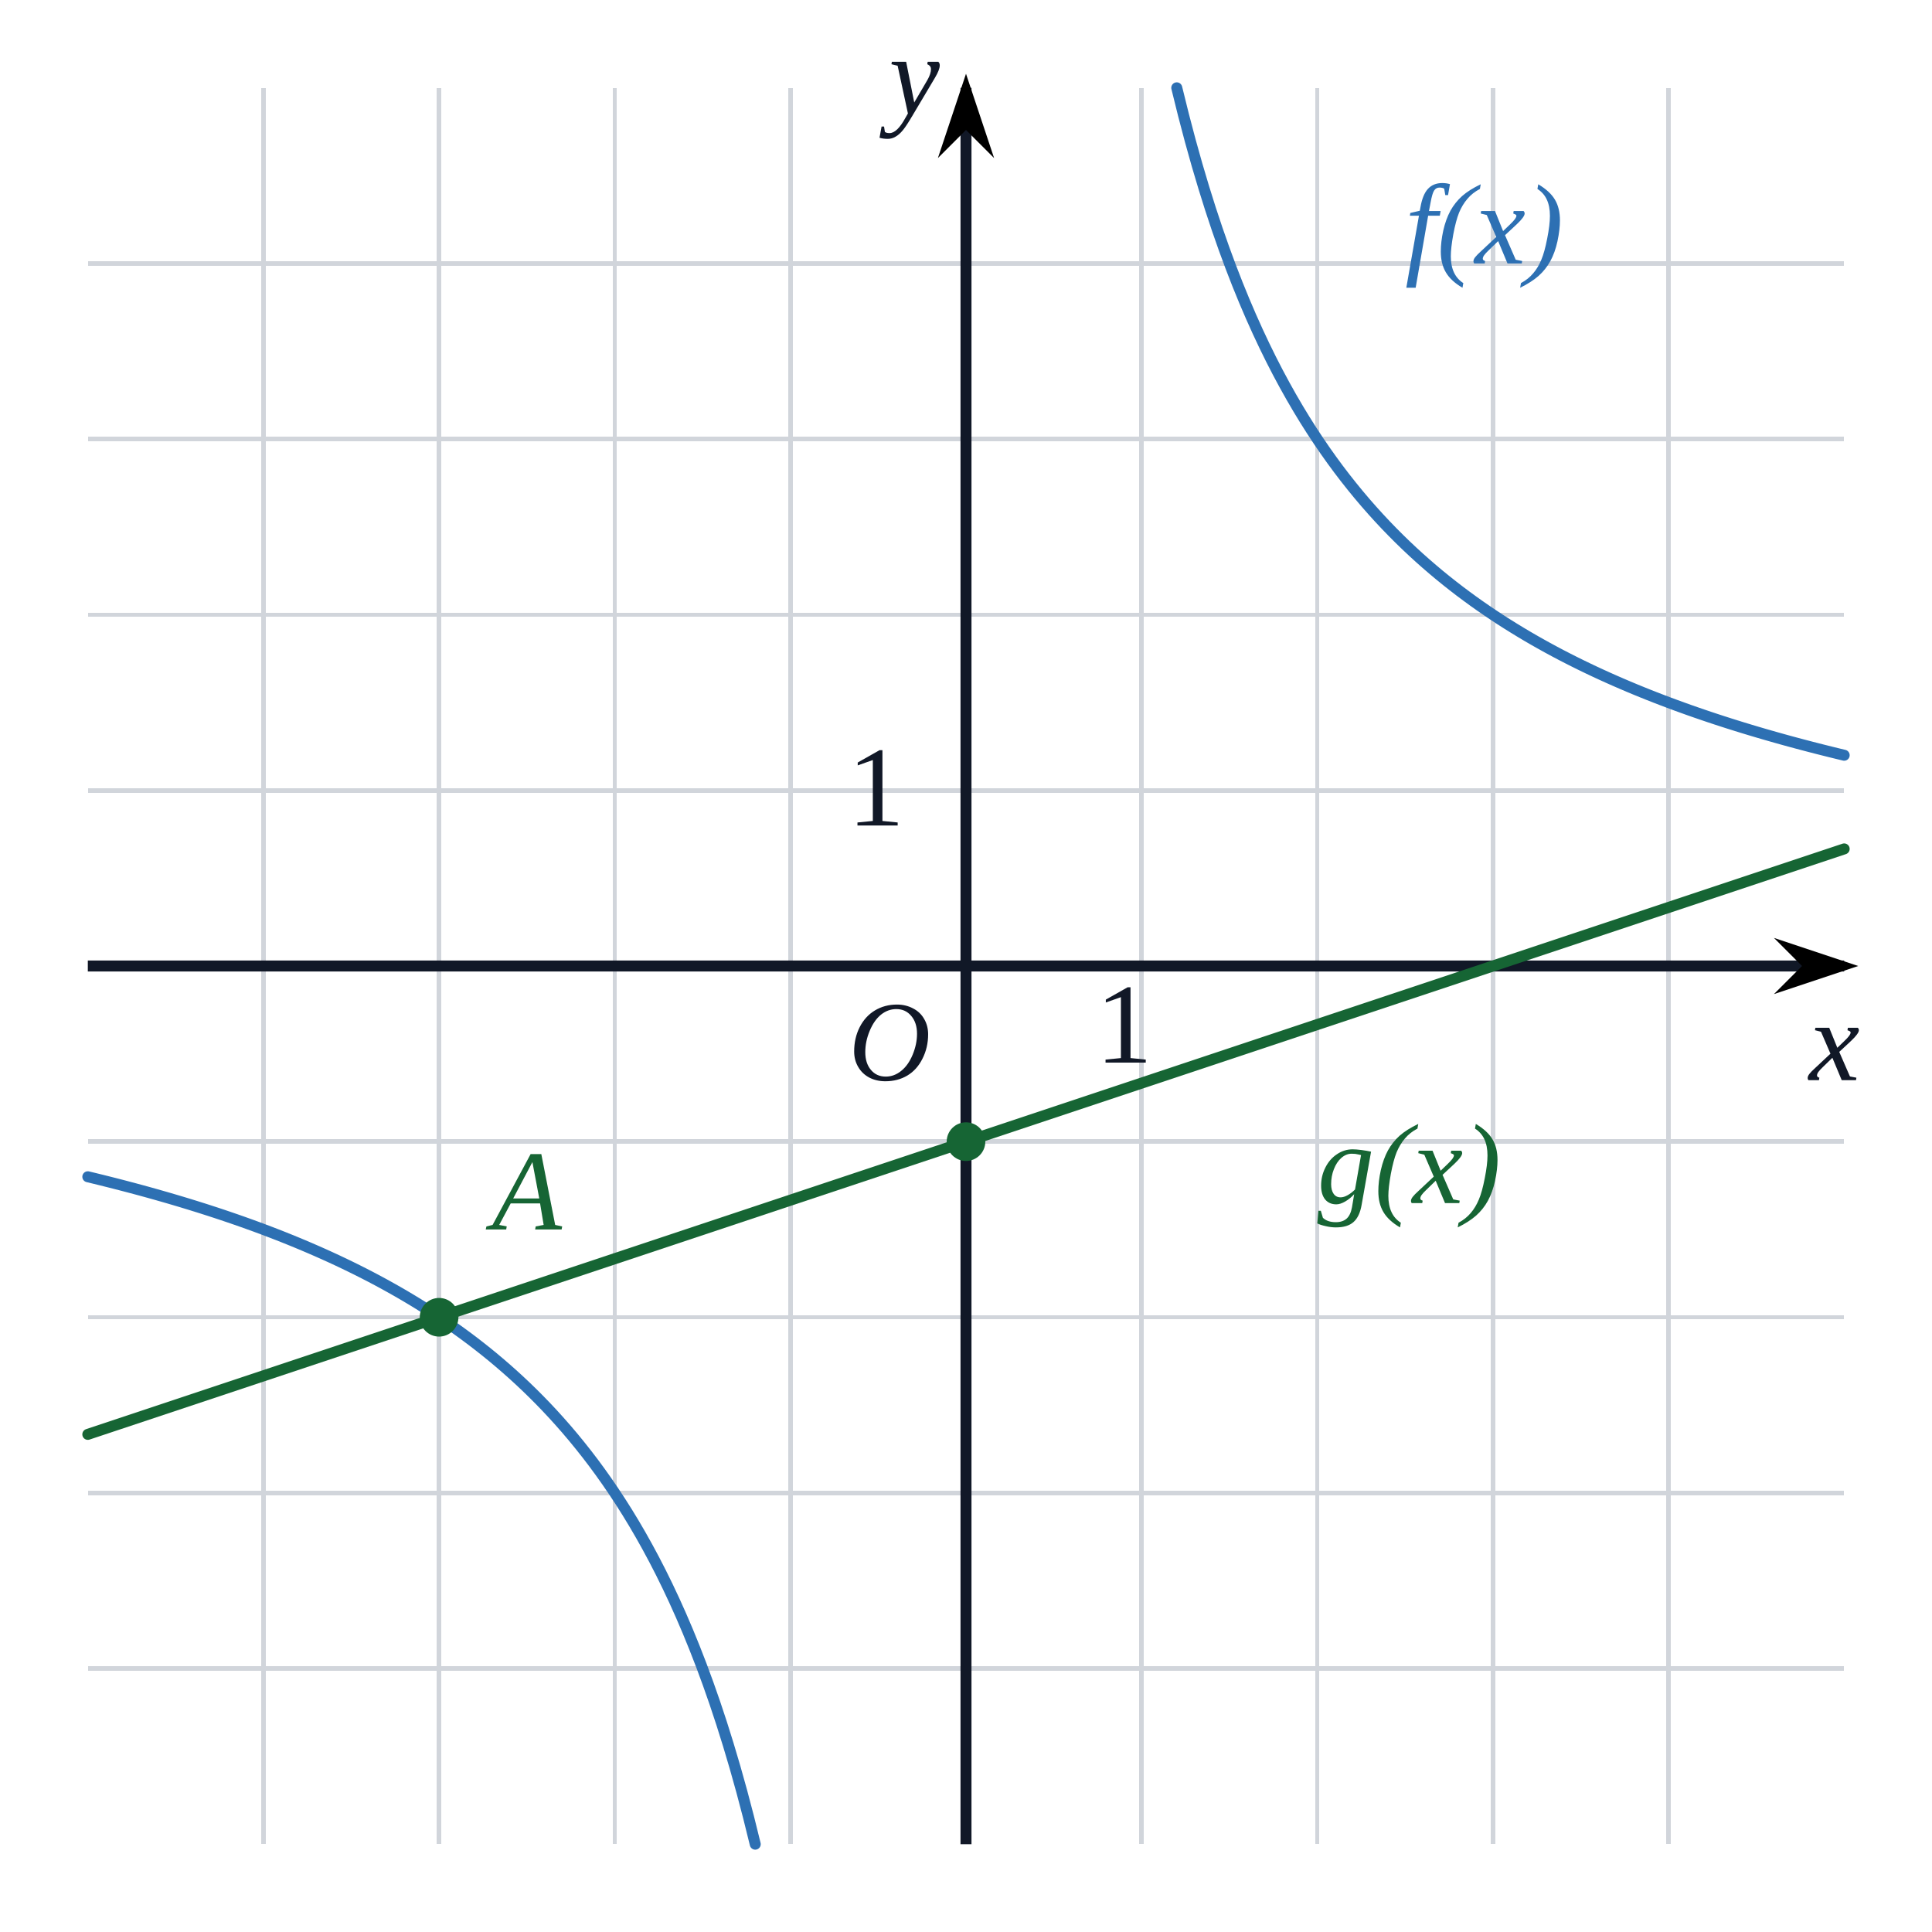
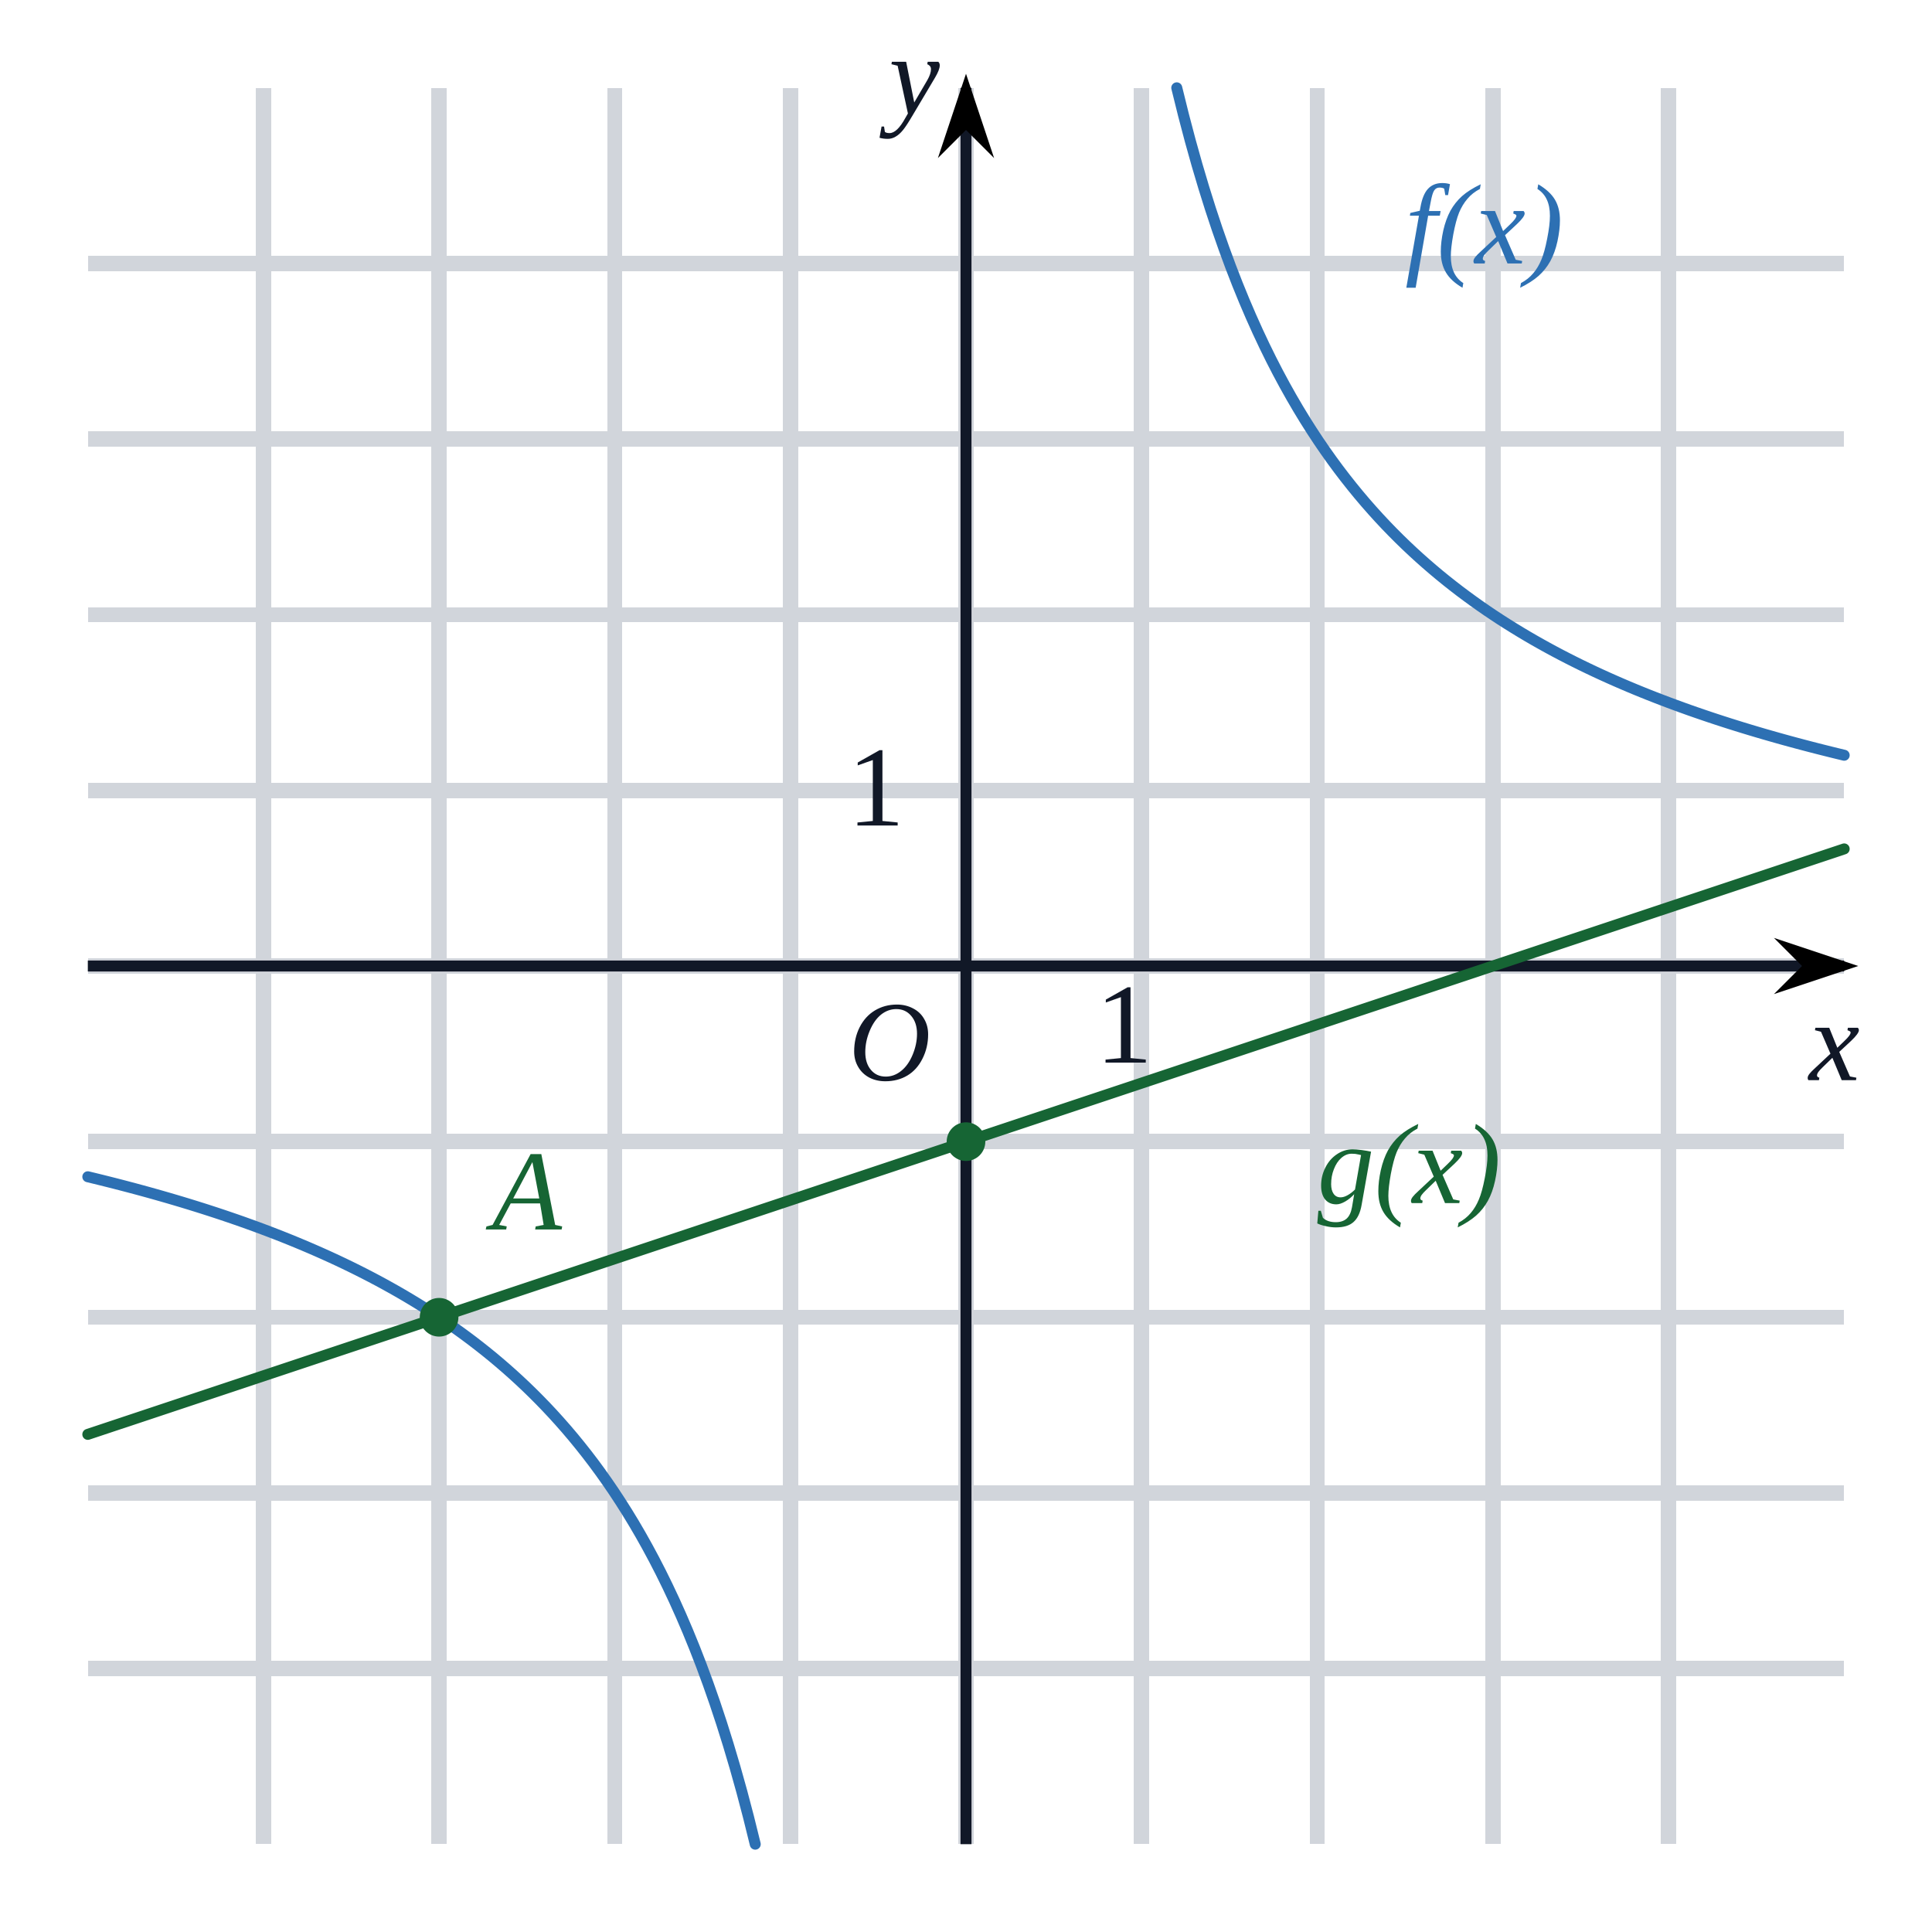
<svg xmlns="http://www.w3.org/2000/svg" width="220" height="220" viewBox="0 0 220 220">
  <rect x="0" y="0" width="220" height="220" fill="white" />
  <defs>
    <marker id="axis-arrow" viewBox="0 0 15 8" refX="13" refY="4" markerWidth="12" markerHeight="6.4" orient="auto" markerUnits="userSpaceOnUse">
      <path d="M 3 0 L 15 4 L 3 8 L 7 4 Z" fill="black" />
    </marker>
  </defs>
-   <g stroke="#d1d5db" stroke-width="0.5" shape-rendering="crispEdges">
+   <g stroke="#d1d5db" stroke-width="1.75" shape-rendering="crispEdges">
    <line x1="30" y1="10" x2="30" y2="210" />
    <line x1="50" y1="10" x2="50" y2="210" />
    <line x1="70" y1="10" x2="70" y2="210" />
    <line x1="90" y1="10" x2="90" y2="210" />
    <line x1="110" y1="10" x2="110" y2="210" />
    <line x1="130" y1="10" x2="130" y2="210" />
    <line x1="150" y1="10" x2="150" y2="210" />
    <line x1="170" y1="10" x2="170" y2="210" />
    <line x1="190" y1="10" x2="190" y2="210" />
    <line x1="10" y1="30" x2="210" y2="30" />
    <line x1="10" y1="50" x2="210" y2="50" />
    <line x1="10" y1="70" x2="210" y2="70" />
    <line x1="10" y1="90" x2="210" y2="90" />
    <line x1="10" y1="110" x2="210" y2="110" />
    <line x1="10" y1="130" x2="210" y2="130" />
    <line x1="10" y1="150" x2="210" y2="150" />
    <line x1="10" y1="170" x2="210" y2="170" />
    <line x1="10" y1="190" x2="210" y2="190" />
  </g>
  <g stroke="#111827" stroke-width="1.25">
    <line x1="10" y1="110" x2="210" y2="110" marker-end="url(#axis-arrow)" />
    <line x1="110" y1="210" x2="110" y2="10" marker-end="url(#axis-arrow)" />
  </g>
  <g font-family="sans-serif" font-size="11" fill="#111827">
    <text x="106" y="123" text-anchor="end" font-size="13" font-style="italic" font-family="Georgia, 'Times New Roman', serif">O</text>
    <text x="128" y="121" text-anchor="middle" font-size="13" font-family="'Times New Roman', serif" font-weight="300">1</text>
    <text x="103" y="94" text-anchor="end" font-size="13" font-family="'Times New Roman', serif" font-weight="300">1</text>
    <text x="206" y="123" text-anchor="start" font-family="Georgia, 'Times New Roman', serif" font-style="italic" font-size="13">x</text>
    <text x="107" y="13" text-anchor="end" font-family="Georgia, 'Times New Roman', serif" font-style="italic" font-size="13">y</text>
  </g>
  <g stroke="#166534" stroke-width="1.25" fill="none" stroke-linecap="round" stroke-linejoin="round">
    <line x1="10" y1="163.333" x2="210" y2="96.667" />
  </g>
  <g stroke="#2d70b3" stroke-width="1.25" fill="none" stroke-linecap="round" stroke-linejoin="round">
    <polyline points="       10,134 10.768,134.186 11.535,134.374 12.303,134.566 13.071,134.76 13.838,134.958       14.606,135.159 15.374,135.363 16.141,135.57 16.909,135.781 17.677,135.996 18.444,136.214       19.212,136.435 19.98,136.661 20.747,136.89 21.515,137.123 22.283,137.361 23.051,137.602       23.818,137.848 24.586,138.098 25.354,138.353 26.121,138.613 26.889,138.877 27.657,139.146       28.424,139.421 29.192,139.7 29.96,139.985 30.727,140.275 31.495,140.571 32.263,140.873       33.03,141.181 33.798,141.495 34.566,141.816 35.333,142.143 36.101,142.477 36.869,142.818       37.636,143.166 38.404,143.521 39.172,143.885 39.939,144.256 40.707,144.636 41.475,145.024       42.242,145.42 43.01,145.826 43.778,146.242 44.545,146.667 45.313,147.102 46.081,147.547       46.848,148.004 47.616,148.471 48.384,148.951 49.152,149.442 49.919,149.946 50.687,150.463       51.455,150.994 52.222,151.538 52.99,152.098 53.758,152.672 54.525,153.263 55.293,153.87       56.061,154.494 56.828,155.137 57.596,155.798 58.364,156.479 59.131,157.18 59.899,157.903       60.667,158.649 61.434,159.418 62.202,160.211 62.97,161.031 63.737,161.878 64.505,162.753       65.273,163.659 66.04,164.596 66.808,165.566 67.576,166.571 68.343,167.614 69.111,168.696       69.879,169.819 70.646,170.986 71.414,172.199 72.182,173.462 72.949,174.776 73.717,176.147       74.485,177.577 75.253,179.07 76.02,180.63 76.788,182.263 77.556,183.973 78.323,185.765       79.091,187.647 79.859,189.625 80.626,191.706 81.394,193.898 82.162,196.212 82.929,198.657       83.697,201.244 84.465,203.987 85.232,206.9 86,210     " />
    <polyline points="       134,10 134.768,13.1 135.535,16.013 136.303,18.756 137.071,21.343 137.838,23.788       138.606,26.102 139.374,28.294 140.141,30.375 140.909,32.353 141.677,34.235 142.444,36.027       143.212,37.737 143.98,39.37 144.747,40.93 145.515,42.423 146.283,43.853 147.051,45.224       147.818,46.538 148.586,47.801 149.354,49.014 150.121,50.181 150.889,51.304 151.657,52.386       152.424,53.429 153.192,54.434 153.96,55.404 154.727,56.341 155.495,57.247 156.263,58.122       157.03,58.969 157.798,59.789 158.566,60.582 159.333,61.351 160.101,62.097 160.869,62.82       161.636,63.521 162.404,64.202 163.172,64.863 163.939,65.506 164.707,66.13 165.475,66.737       166.242,67.328 167.01,67.902 167.778,68.462 168.545,69.006 169.313,69.537 170.081,70.054       170.848,70.558 171.616,71.049 172.384,71.528 173.152,71.996 173.919,72.453 174.687,72.898       175.455,73.333 176.222,73.758 176.99,74.174 177.758,74.58 178.525,74.976 179.293,75.364       180.061,75.744 180.828,76.115 181.596,76.479 182.364,76.834 183.131,77.182 183.899,77.523       184.667,77.857 185.434,78.184 186.202,78.505 186.97,78.819 187.737,79.127 188.505,79.429       189.273,79.725 190.04,80.015 190.808,80.3 191.576,80.579 192.343,80.854 193.111,81.123       193.879,81.387 194.646,81.647 195.414,81.902 196.182,82.152 196.949,82.398 197.717,82.639       198.485,82.877 199.253,83.11 200.02,83.339 200.788,83.565 201.556,83.786 202.323,84.004       203.091,84.219 203.859,84.43 204.626,84.637 205.394,84.841 206.162,85.042 206.929,85.24       207.697,85.434 208.465,85.626 209.232,85.814 210,86     " />
  </g>
  <circle cx="50" cy="150" r="2.2" fill="#166534" />
  <circle cx="110" cy="130" r="2.2" fill="#166534" />
  <text x="60" y="140" text-anchor="middle" font-family="Georgia, 'Times New Roman', serif" font-style="italic" font-size="13" fill="#166534">A</text>
  <text x="150" y="137" font-family="Georgia, 'Times New Roman', serif" font-style="italic" font-size="13" fill="#166534">g(x)</text>
  <text x="160" y="30" font-family="Georgia, 'Times New Roman', serif" font-style="italic" font-size="13" fill="#2d70b3">f(x)</text>
</svg>
